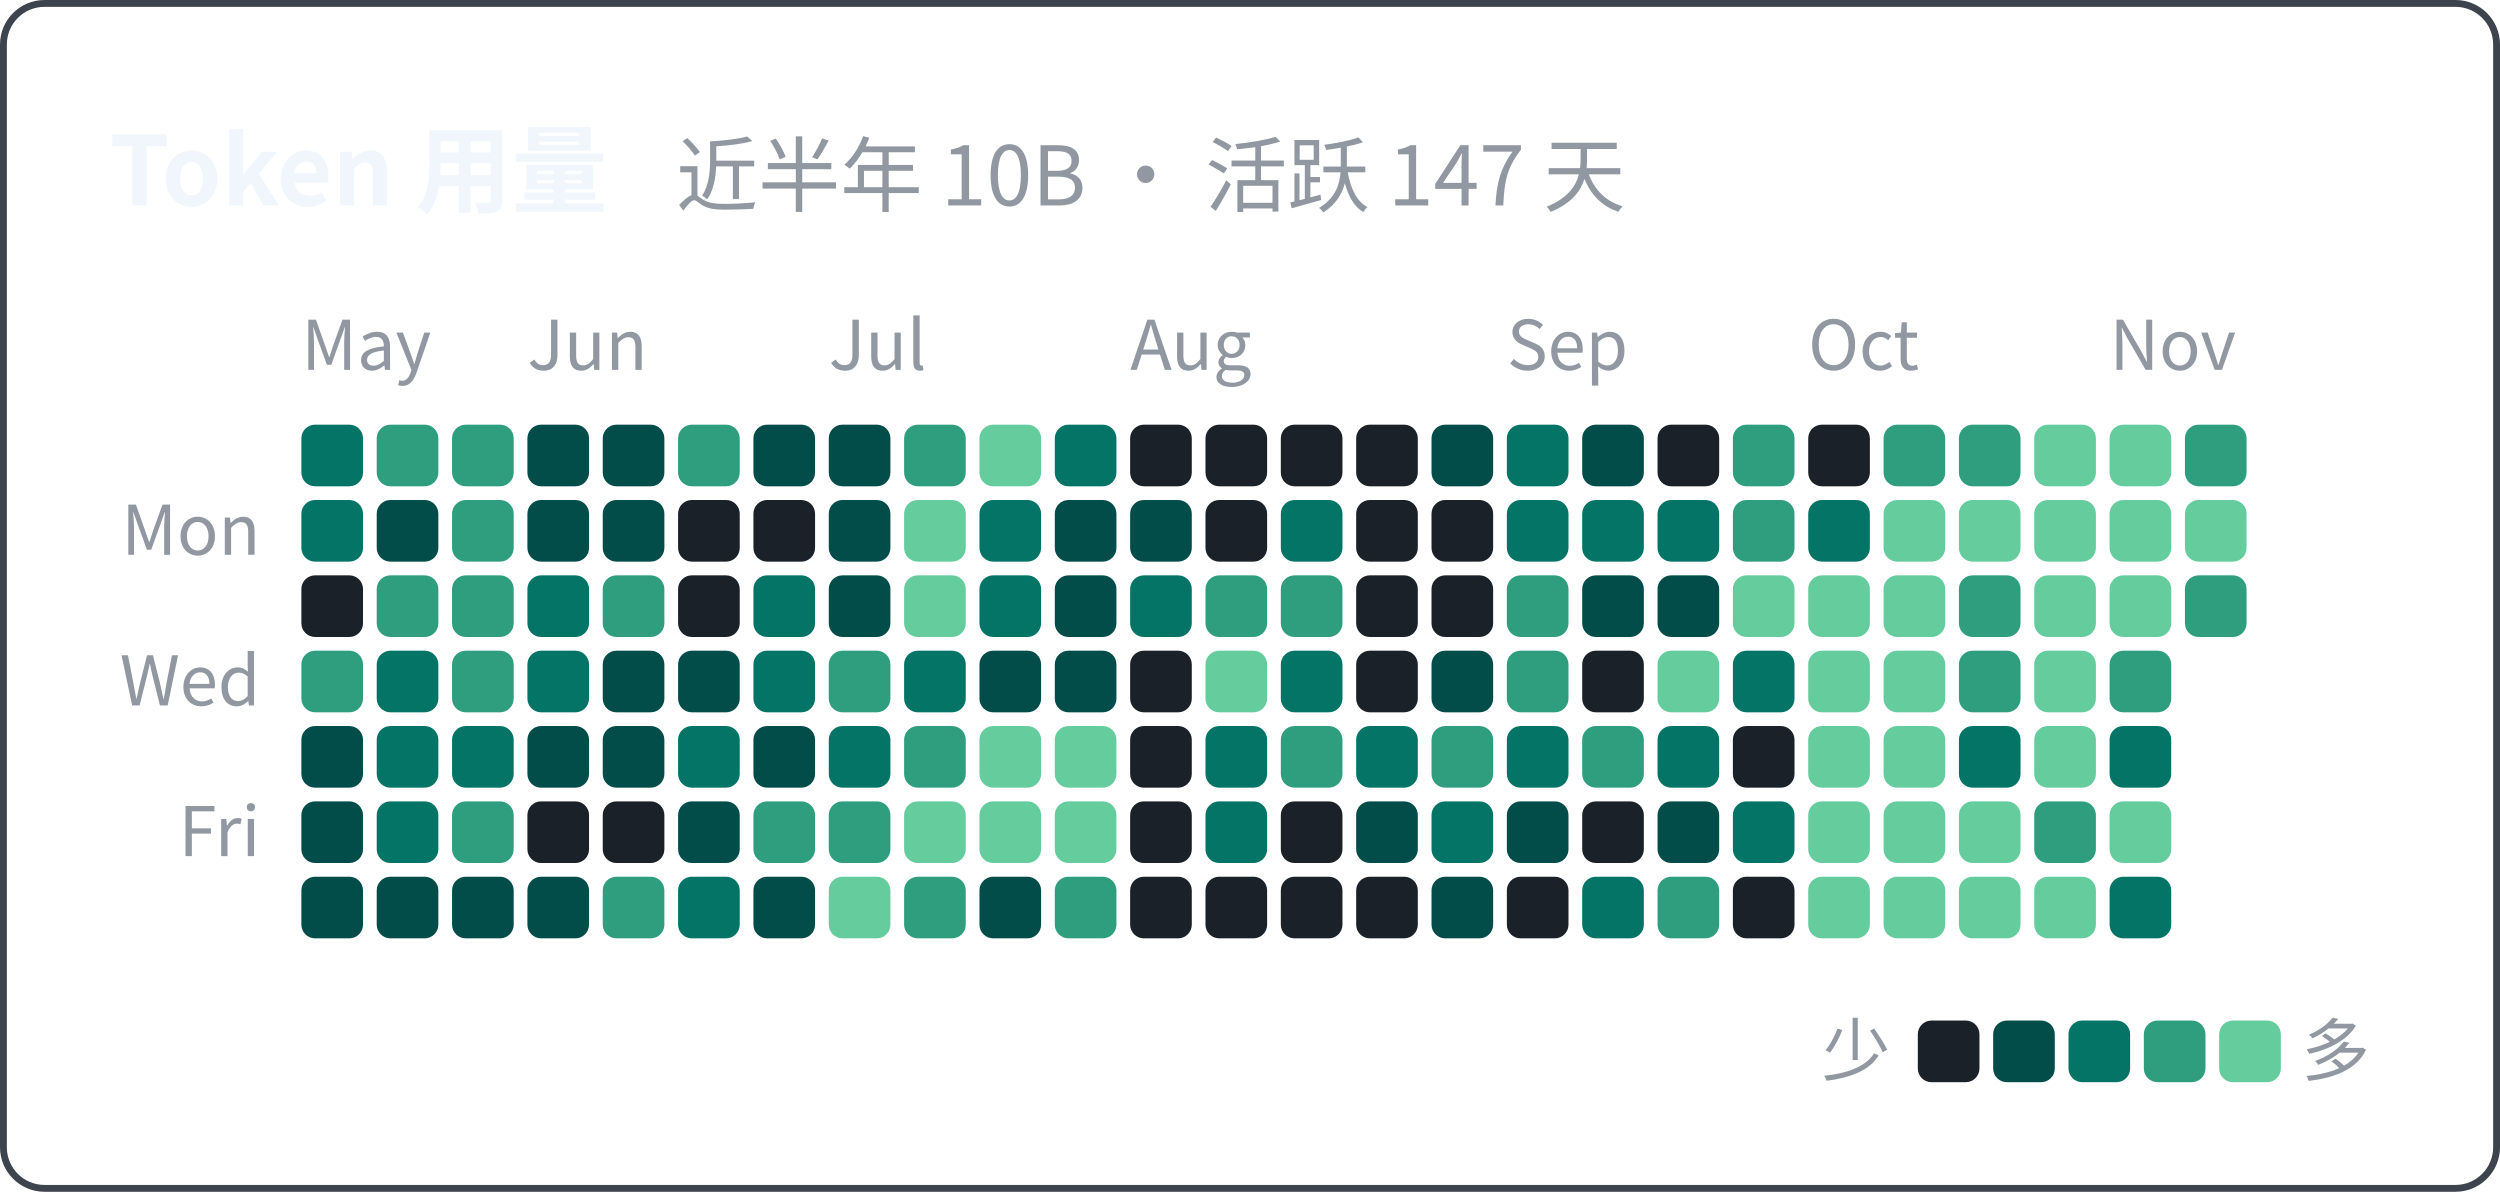
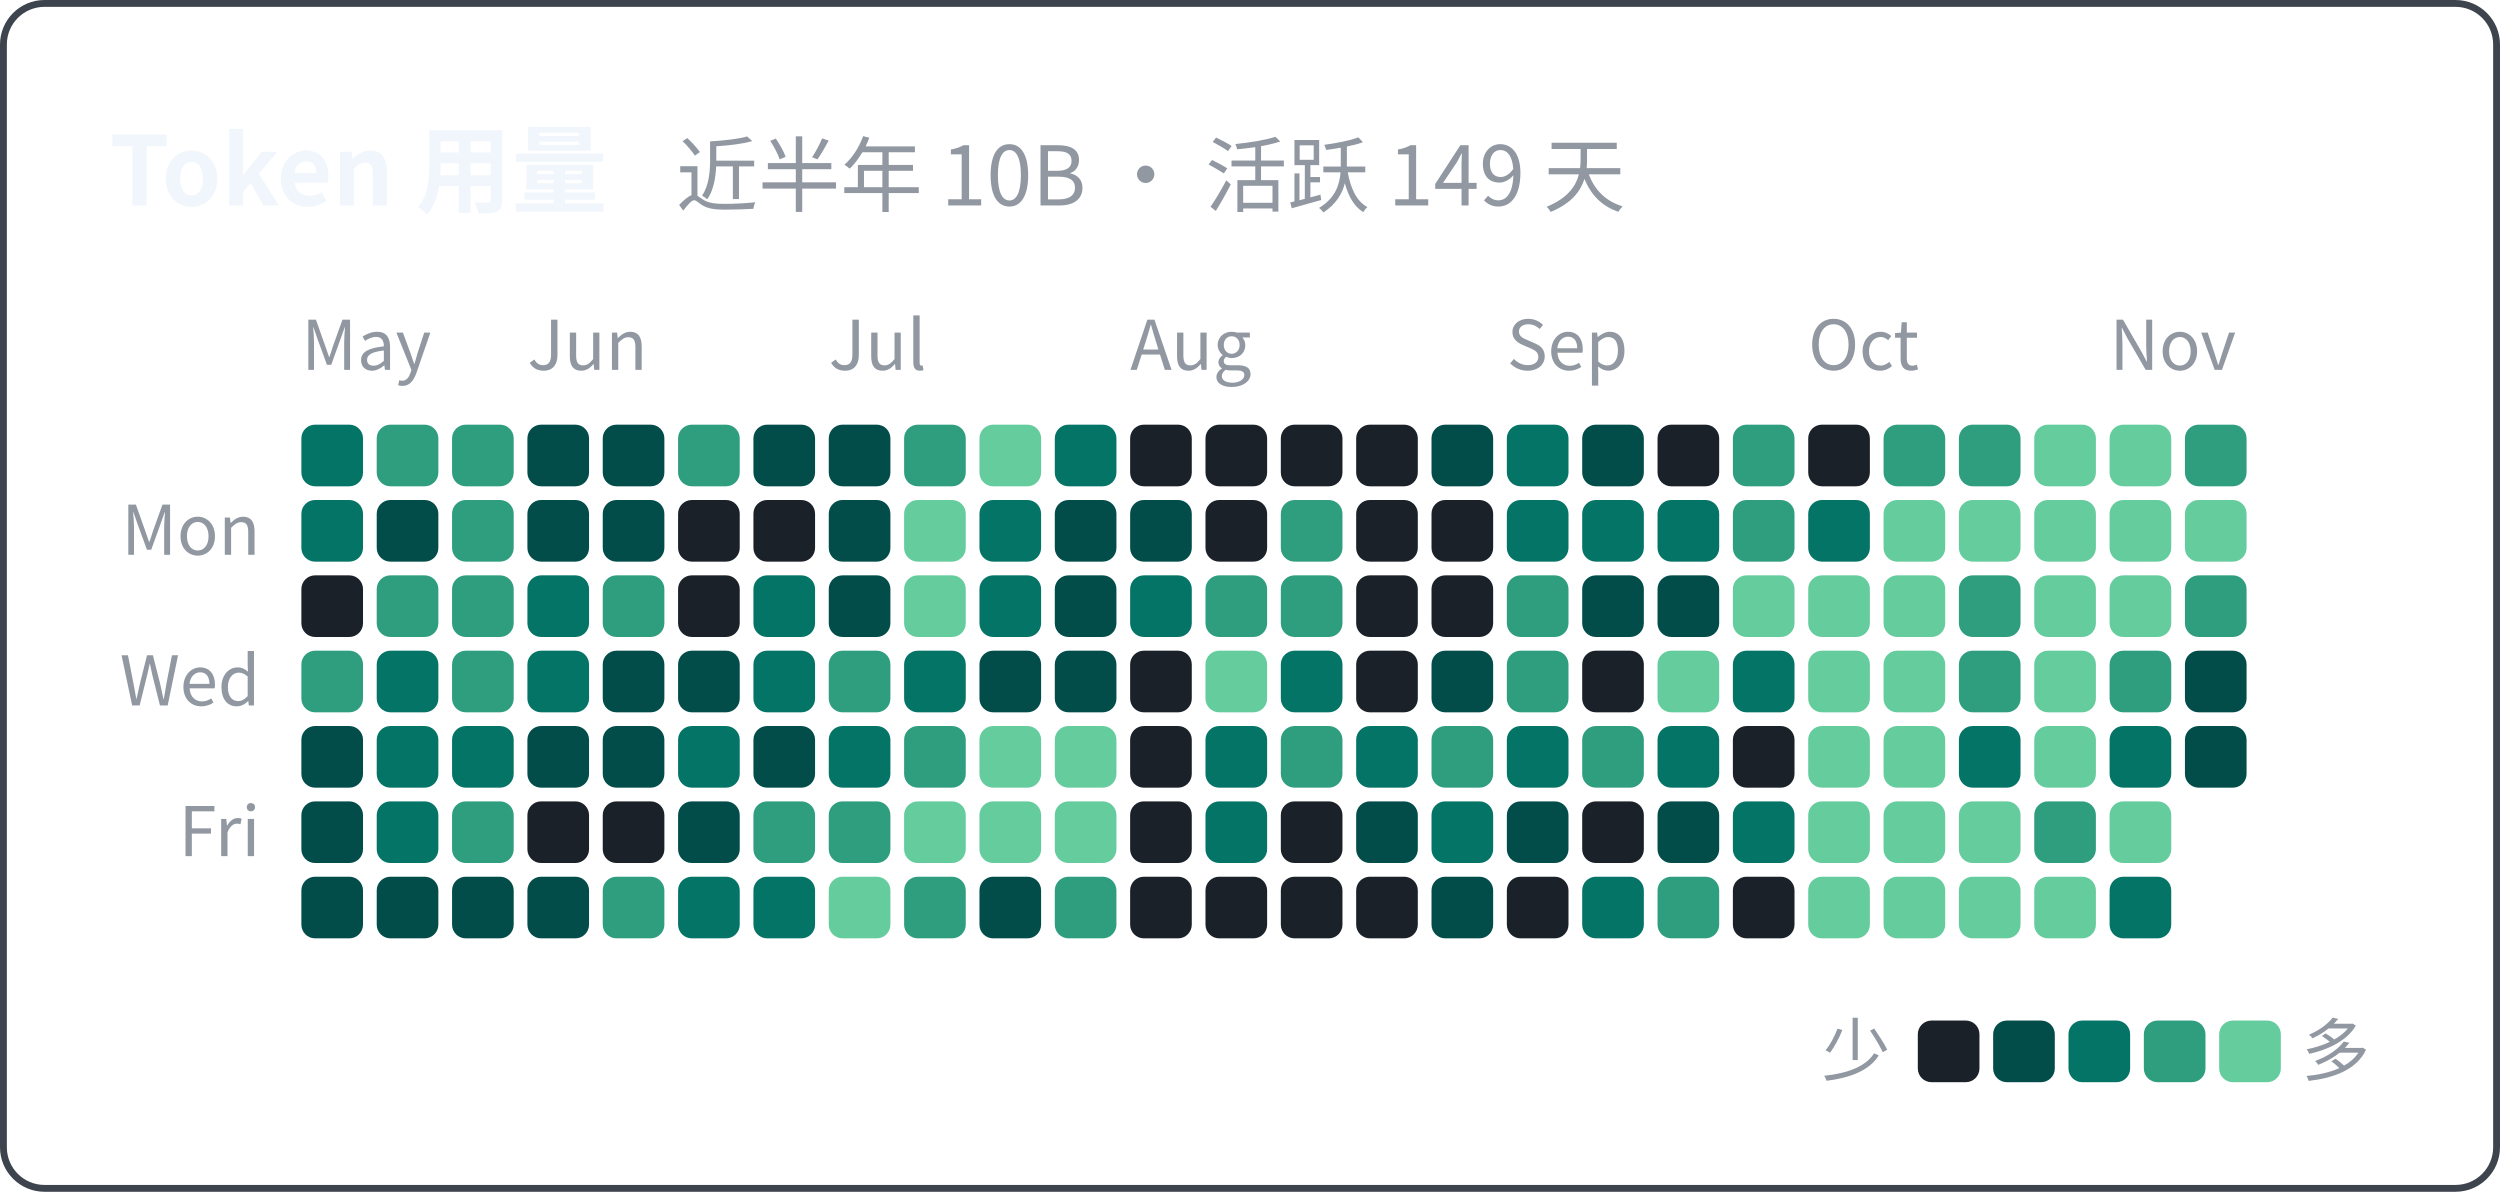
<svg xmlns="http://www.w3.org/2000/svg" width="365" height="174" viewBox="0 0 365 174" font-family="system-ui, -apple-system, 'Segoe UI', 'PingFang SC', 'Microsoft YaHei', 'Noto Sans CJK SC', sans-serif">
  <rect x="0.5" y="0.5" width="364" height="173" rx="6" fill="none" stroke="#3d444d" />
-   <text x="16" y="30" font-size="14" font-weight="600" fill="#f0f6fc">Token 用量<tspan dx="10" font-size="12" font-weight="400" fill="#9198a1">近半年 10B · 活跃 147 天</tspan>
+   <text x="16" y="30" font-size="14" font-weight="600" fill="#f0f6fc">Token 用量<tspan dx="10" font-size="12" font-weight="400" fill="#9198a1">近半年 10B · 活跃 149 天</tspan>
  </text>
  <text x="44" y="54" font-size="10" fill="#9198a1">May</text>
  <text x="77" y="54" font-size="10" fill="#9198a1">Jun</text>
  <text x="121" y="54" font-size="10" fill="#9198a1">Jul</text>
  <text x="165" y="54" font-size="10" fill="#9198a1">Aug</text>
  <text x="220" y="54" font-size="10" fill="#9198a1">Sep</text>
  <text x="264" y="54" font-size="10" fill="#9198a1">Oct</text>
  <text x="308" y="54" font-size="10" fill="#9198a1">Nov</text>
  <text x="38" y="81" font-size="10" text-anchor="end" fill="#9198a1">Mon</text>
  <text x="38" y="103" font-size="10" text-anchor="end" fill="#9198a1">Wed</text>
  <text x="38" y="125" font-size="10" text-anchor="end" fill="#9198a1">Fri</text>
  <rect x="44" y="62" width="9" height="9" rx="2" fill="#037465" />
  <rect x="44" y="73" width="9" height="9" rx="2" fill="#037465" />
  <rect x="44" y="84" width="9" height="9" rx="2" fill="#1b2129" />
  <rect x="44" y="95" width="9" height="9" rx="2" fill="#2f9e7f" />
  <rect x="44" y="106" width="9" height="9" rx="2" fill="#024d4a" />
  <rect x="44" y="117" width="9" height="9" rx="2" fill="#024d4a" />
  <rect x="44" y="128" width="9" height="9" rx="2" fill="#024d4a" />
  <rect x="55" y="62" width="9" height="9" rx="2" fill="#2f9e7f" />
  <rect x="55" y="73" width="9" height="9" rx="2" fill="#024d4a" />
  <rect x="55" y="84" width="9" height="9" rx="2" fill="#2f9e7f" />
  <rect x="55" y="95" width="9" height="9" rx="2" fill="#037465" />
  <rect x="55" y="106" width="9" height="9" rx="2" fill="#037465" />
  <rect x="55" y="117" width="9" height="9" rx="2" fill="#037465" />
  <rect x="55" y="128" width="9" height="9" rx="2" fill="#024d4a" />
  <rect x="66" y="62" width="9" height="9" rx="2" fill="#2f9e7f" />
  <rect x="66" y="73" width="9" height="9" rx="2" fill="#2f9e7f" />
  <rect x="66" y="84" width="9" height="9" rx="2" fill="#2f9e7f" />
  <rect x="66" y="95" width="9" height="9" rx="2" fill="#2f9e7f" />
  <rect x="66" y="106" width="9" height="9" rx="2" fill="#037465" />
  <rect x="66" y="117" width="9" height="9" rx="2" fill="#2f9e7f" />
  <rect x="66" y="128" width="9" height="9" rx="2" fill="#024d4a" />
  <rect x="77" y="62" width="9" height="9" rx="2" fill="#024d4a" />
  <rect x="77" y="73" width="9" height="9" rx="2" fill="#024d4a" />
  <rect x="77" y="84" width="9" height="9" rx="2" fill="#037465" />
  <rect x="77" y="95" width="9" height="9" rx="2" fill="#037465" />
  <rect x="77" y="106" width="9" height="9" rx="2" fill="#024d4a" />
  <rect x="77" y="117" width="9" height="9" rx="2" fill="#1b2129" />
  <rect x="77" y="128" width="9" height="9" rx="2" fill="#024d4a" />
  <rect x="88" y="62" width="9" height="9" rx="2" fill="#024d4a" />
  <rect x="88" y="73" width="9" height="9" rx="2" fill="#024d4a" />
  <rect x="88" y="84" width="9" height="9" rx="2" fill="#2f9e7f" />
  <rect x="88" y="95" width="9" height="9" rx="2" fill="#024d4a" />
  <rect x="88" y="106" width="9" height="9" rx="2" fill="#024d4a" />
  <rect x="88" y="117" width="9" height="9" rx="2" fill="#1b2129" />
  <rect x="88" y="128" width="9" height="9" rx="2" fill="#2f9e7f" />
  <rect x="99" y="62" width="9" height="9" rx="2" fill="#2f9e7f" />
  <rect x="99" y="73" width="9" height="9" rx="2" fill="#1b2129" />
  <rect x="99" y="84" width="9" height="9" rx="2" fill="#1b2129" />
  <rect x="99" y="95" width="9" height="9" rx="2" fill="#024d4a" />
  <rect x="99" y="106" width="9" height="9" rx="2" fill="#037465" />
  <rect x="99" y="117" width="9" height="9" rx="2" fill="#024d4a" />
  <rect x="99" y="128" width="9" height="9" rx="2" fill="#037465" />
  <rect x="110" y="62" width="9" height="9" rx="2" fill="#024d4a" />
  <rect x="110" y="73" width="9" height="9" rx="2" fill="#1b2129" />
  <rect x="110" y="84" width="9" height="9" rx="2" fill="#037465" />
  <rect x="110" y="95" width="9" height="9" rx="2" fill="#037465" />
  <rect x="110" y="106" width="9" height="9" rx="2" fill="#024d4a" />
  <rect x="110" y="117" width="9" height="9" rx="2" fill="#2f9e7f" />
-   <rect x="110" y="128" width="9" height="9" rx="2" fill="#024d4a" />
+   <rect x="110" y="128" width="9" height="9" rx="2" fill="#037465" />
  <rect x="121" y="62" width="9" height="9" rx="2" fill="#024d4a" />
  <rect x="121" y="73" width="9" height="9" rx="2" fill="#024d4a" />
  <rect x="121" y="84" width="9" height="9" rx="2" fill="#024d4a" />
  <rect x="121" y="95" width="9" height="9" rx="2" fill="#2f9e7f" />
  <rect x="121" y="106" width="9" height="9" rx="2" fill="#037465" />
  <rect x="121" y="117" width="9" height="9" rx="2" fill="#2f9e7f" />
  <rect x="121" y="128" width="9" height="9" rx="2" fill="#64cc9d" />
  <rect x="132" y="62" width="9" height="9" rx="2" fill="#2f9e7f" />
  <rect x="132" y="73" width="9" height="9" rx="2" fill="#64cc9d" />
  <rect x="132" y="84" width="9" height="9" rx="2" fill="#64cc9d" />
  <rect x="132" y="95" width="9" height="9" rx="2" fill="#037465" />
  <rect x="132" y="106" width="9" height="9" rx="2" fill="#2f9e7f" />
  <rect x="132" y="117" width="9" height="9" rx="2" fill="#64cc9d" />
  <rect x="132" y="128" width="9" height="9" rx="2" fill="#2f9e7f" />
  <rect x="143" y="62" width="9" height="9" rx="2" fill="#64cc9d" />
  <rect x="143" y="73" width="9" height="9" rx="2" fill="#037465" />
  <rect x="143" y="84" width="9" height="9" rx="2" fill="#037465" />
  <rect x="143" y="95" width="9" height="9" rx="2" fill="#024d4a" />
  <rect x="143" y="106" width="9" height="9" rx="2" fill="#64cc9d" />
  <rect x="143" y="117" width="9" height="9" rx="2" fill="#64cc9d" />
  <rect x="143" y="128" width="9" height="9" rx="2" fill="#024d4a" />
  <rect x="154" y="62" width="9" height="9" rx="2" fill="#037465" />
  <rect x="154" y="73" width="9" height="9" rx="2" fill="#024d4a" />
  <rect x="154" y="84" width="9" height="9" rx="2" fill="#024d4a" />
  <rect x="154" y="95" width="9" height="9" rx="2" fill="#024d4a" />
  <rect x="154" y="106" width="9" height="9" rx="2" fill="#64cc9d" />
  <rect x="154" y="117" width="9" height="9" rx="2" fill="#64cc9d" />
  <rect x="154" y="128" width="9" height="9" rx="2" fill="#2f9e7f" />
  <rect x="165" y="62" width="9" height="9" rx="2" fill="#1b2129" />
  <rect x="165" y="73" width="9" height="9" rx="2" fill="#024d4a" />
  <rect x="165" y="84" width="9" height="9" rx="2" fill="#037465" />
  <rect x="165" y="95" width="9" height="9" rx="2" fill="#1b2129" />
  <rect x="165" y="106" width="9" height="9" rx="2" fill="#1b2129" />
  <rect x="165" y="117" width="9" height="9" rx="2" fill="#1b2129" />
  <rect x="165" y="128" width="9" height="9" rx="2" fill="#1b2129" />
  <rect x="176" y="62" width="9" height="9" rx="2" fill="#1b2129" />
  <rect x="176" y="73" width="9" height="9" rx="2" fill="#1b2129" />
  <rect x="176" y="84" width="9" height="9" rx="2" fill="#2f9e7f" />
  <rect x="176" y="95" width="9" height="9" rx="2" fill="#64cc9d" />
  <rect x="176" y="106" width="9" height="9" rx="2" fill="#037465" />
  <rect x="176" y="117" width="9" height="9" rx="2" fill="#037465" />
  <rect x="176" y="128" width="9" height="9" rx="2" fill="#1b2129" />
  <rect x="187" y="62" width="9" height="9" rx="2" fill="#1b2129" />
-   <rect x="187" y="73" width="9" height="9" rx="2" fill="#037465" />
+   <rect x="187" y="73" width="9" height="9" rx="2" fill="#2f9e7f" />
  <rect x="187" y="84" width="9" height="9" rx="2" fill="#2f9e7f" />
  <rect x="187" y="95" width="9" height="9" rx="2" fill="#037465" />
  <rect x="187" y="106" width="9" height="9" rx="2" fill="#2f9e7f" />
  <rect x="187" y="117" width="9" height="9" rx="2" fill="#1b2129" />
  <rect x="187" y="128" width="9" height="9" rx="2" fill="#1b2129" />
  <rect x="198" y="62" width="9" height="9" rx="2" fill="#1b2129" />
  <rect x="198" y="73" width="9" height="9" rx="2" fill="#1b2129" />
  <rect x="198" y="84" width="9" height="9" rx="2" fill="#1b2129" />
  <rect x="198" y="95" width="9" height="9" rx="2" fill="#1b2129" />
  <rect x="198" y="106" width="9" height="9" rx="2" fill="#037465" />
  <rect x="198" y="117" width="9" height="9" rx="2" fill="#024d4a" />
  <rect x="198" y="128" width="9" height="9" rx="2" fill="#1b2129" />
  <rect x="209" y="62" width="9" height="9" rx="2" fill="#024d4a" />
  <rect x="209" y="73" width="9" height="9" rx="2" fill="#1b2129" />
  <rect x="209" y="84" width="9" height="9" rx="2" fill="#1b2129" />
  <rect x="209" y="95" width="9" height="9" rx="2" fill="#024d4a" />
  <rect x="209" y="106" width="9" height="9" rx="2" fill="#2f9e7f" />
  <rect x="209" y="117" width="9" height="9" rx="2" fill="#037465" />
  <rect x="209" y="128" width="9" height="9" rx="2" fill="#024d4a" />
  <rect x="220" y="62" width="9" height="9" rx="2" fill="#037465" />
  <rect x="220" y="73" width="9" height="9" rx="2" fill="#037465" />
  <rect x="220" y="84" width="9" height="9" rx="2" fill="#2f9e7f" />
  <rect x="220" y="95" width="9" height="9" rx="2" fill="#2f9e7f" />
  <rect x="220" y="106" width="9" height="9" rx="2" fill="#037465" />
  <rect x="220" y="117" width="9" height="9" rx="2" fill="#024d4a" />
  <rect x="220" y="128" width="9" height="9" rx="2" fill="#1b2129" />
  <rect x="231" y="62" width="9" height="9" rx="2" fill="#024d4a" />
  <rect x="231" y="73" width="9" height="9" rx="2" fill="#037465" />
  <rect x="231" y="84" width="9" height="9" rx="2" fill="#024d4a" />
  <rect x="231" y="95" width="9" height="9" rx="2" fill="#1b2129" />
  <rect x="231" y="106" width="9" height="9" rx="2" fill="#2f9e7f" />
  <rect x="231" y="117" width="9" height="9" rx="2" fill="#1b2129" />
  <rect x="231" y="128" width="9" height="9" rx="2" fill="#037465" />
  <rect x="242" y="62" width="9" height="9" rx="2" fill="#1b2129" />
  <rect x="242" y="73" width="9" height="9" rx="2" fill="#037465" />
  <rect x="242" y="84" width="9" height="9" rx="2" fill="#024d4a" />
  <rect x="242" y="95" width="9" height="9" rx="2" fill="#64cc9d" />
  <rect x="242" y="106" width="9" height="9" rx="2" fill="#037465" />
  <rect x="242" y="117" width="9" height="9" rx="2" fill="#024d4a" />
  <rect x="242" y="128" width="9" height="9" rx="2" fill="#2f9e7f" />
  <rect x="253" y="62" width="9" height="9" rx="2" fill="#2f9e7f" />
  <rect x="253" y="73" width="9" height="9" rx="2" fill="#2f9e7f" />
  <rect x="253" y="84" width="9" height="9" rx="2" fill="#64cc9d" />
  <rect x="253" y="95" width="9" height="9" rx="2" fill="#037465" />
  <rect x="253" y="106" width="9" height="9" rx="2" fill="#1b2129" />
  <rect x="253" y="117" width="9" height="9" rx="2" fill="#037465" />
  <rect x="253" y="128" width="9" height="9" rx="2" fill="#1b2129" />
  <rect x="264" y="62" width="9" height="9" rx="2" fill="#1b2129" />
  <rect x="264" y="73" width="9" height="9" rx="2" fill="#037465" />
  <rect x="264" y="84" width="9" height="9" rx="2" fill="#64cc9d" />
  <rect x="264" y="95" width="9" height="9" rx="2" fill="#64cc9d" />
  <rect x="264" y="106" width="9" height="9" rx="2" fill="#64cc9d" />
  <rect x="264" y="117" width="9" height="9" rx="2" fill="#64cc9d" />
  <rect x="264" y="128" width="9" height="9" rx="2" fill="#64cc9d" />
  <rect x="275" y="62" width="9" height="9" rx="2" fill="#2f9e7f" />
  <rect x="275" y="73" width="9" height="9" rx="2" fill="#64cc9d" />
  <rect x="275" y="84" width="9" height="9" rx="2" fill="#64cc9d" />
  <rect x="275" y="95" width="9" height="9" rx="2" fill="#64cc9d" />
  <rect x="275" y="106" width="9" height="9" rx="2" fill="#64cc9d" />
  <rect x="275" y="117" width="9" height="9" rx="2" fill="#64cc9d" />
  <rect x="275" y="128" width="9" height="9" rx="2" fill="#64cc9d" />
  <rect x="286" y="62" width="9" height="9" rx="2" fill="#2f9e7f" />
  <rect x="286" y="73" width="9" height="9" rx="2" fill="#64cc9d" />
  <rect x="286" y="84" width="9" height="9" rx="2" fill="#2f9e7f" />
  <rect x="286" y="95" width="9" height="9" rx="2" fill="#2f9e7f" />
  <rect x="286" y="106" width="9" height="9" rx="2" fill="#037465" />
  <rect x="286" y="117" width="9" height="9" rx="2" fill="#64cc9d" />
  <rect x="286" y="128" width="9" height="9" rx="2" fill="#64cc9d" />
  <rect x="297" y="62" width="9" height="9" rx="2" fill="#64cc9d" />
  <rect x="297" y="73" width="9" height="9" rx="2" fill="#64cc9d" />
  <rect x="297" y="84" width="9" height="9" rx="2" fill="#64cc9d" />
  <rect x="297" y="95" width="9" height="9" rx="2" fill="#64cc9d" />
  <rect x="297" y="106" width="9" height="9" rx="2" fill="#64cc9d" />
  <rect x="297" y="117" width="9" height="9" rx="2" fill="#2f9e7f" />
  <rect x="297" y="128" width="9" height="9" rx="2" fill="#64cc9d" />
  <rect x="308" y="62" width="9" height="9" rx="2" fill="#64cc9d" />
  <rect x="308" y="73" width="9" height="9" rx="2" fill="#64cc9d" />
  <rect x="308" y="84" width="9" height="9" rx="2" fill="#64cc9d" />
  <rect x="308" y="95" width="9" height="9" rx="2" fill="#2f9e7f" />
  <rect x="308" y="106" width="9" height="9" rx="2" fill="#037465" />
  <rect x="308" y="117" width="9" height="9" rx="2" fill="#64cc9d" />
  <rect x="308" y="128" width="9" height="9" rx="2" fill="#037465" />
  <rect x="319" y="62" width="9" height="9" rx="2" fill="#2f9e7f" />
  <rect x="319" y="73" width="9" height="9" rx="2" fill="#64cc9d" />
  <rect x="319" y="84" width="9" height="9" rx="2" fill="#2f9e7f" />
+   <rect x="319" y="95" width="9" height="9" rx="2" fill="#024d4a" />
+   <rect x="319" y="106" width="9" height="9" rx="2" fill="#024d4a" />
  <text x="276" y="157" font-size="10" text-anchor="end" fill="#9198a1">少</text>
  <rect x="280" y="149" width="9" height="9" rx="2" fill="#1b2129" />
  <rect x="291" y="149" width="9" height="9" rx="2" fill="#024d4a" />
  <rect x="302" y="149" width="9" height="9" rx="2" fill="#037465" />
  <rect x="313" y="149" width="9" height="9" rx="2" fill="#2f9e7f" />
  <rect x="324" y="149" width="9" height="9" rx="2" fill="#64cc9d" />
  <text x="336" y="157" font-size="10" fill="#9198a1">多</text>
</svg>
